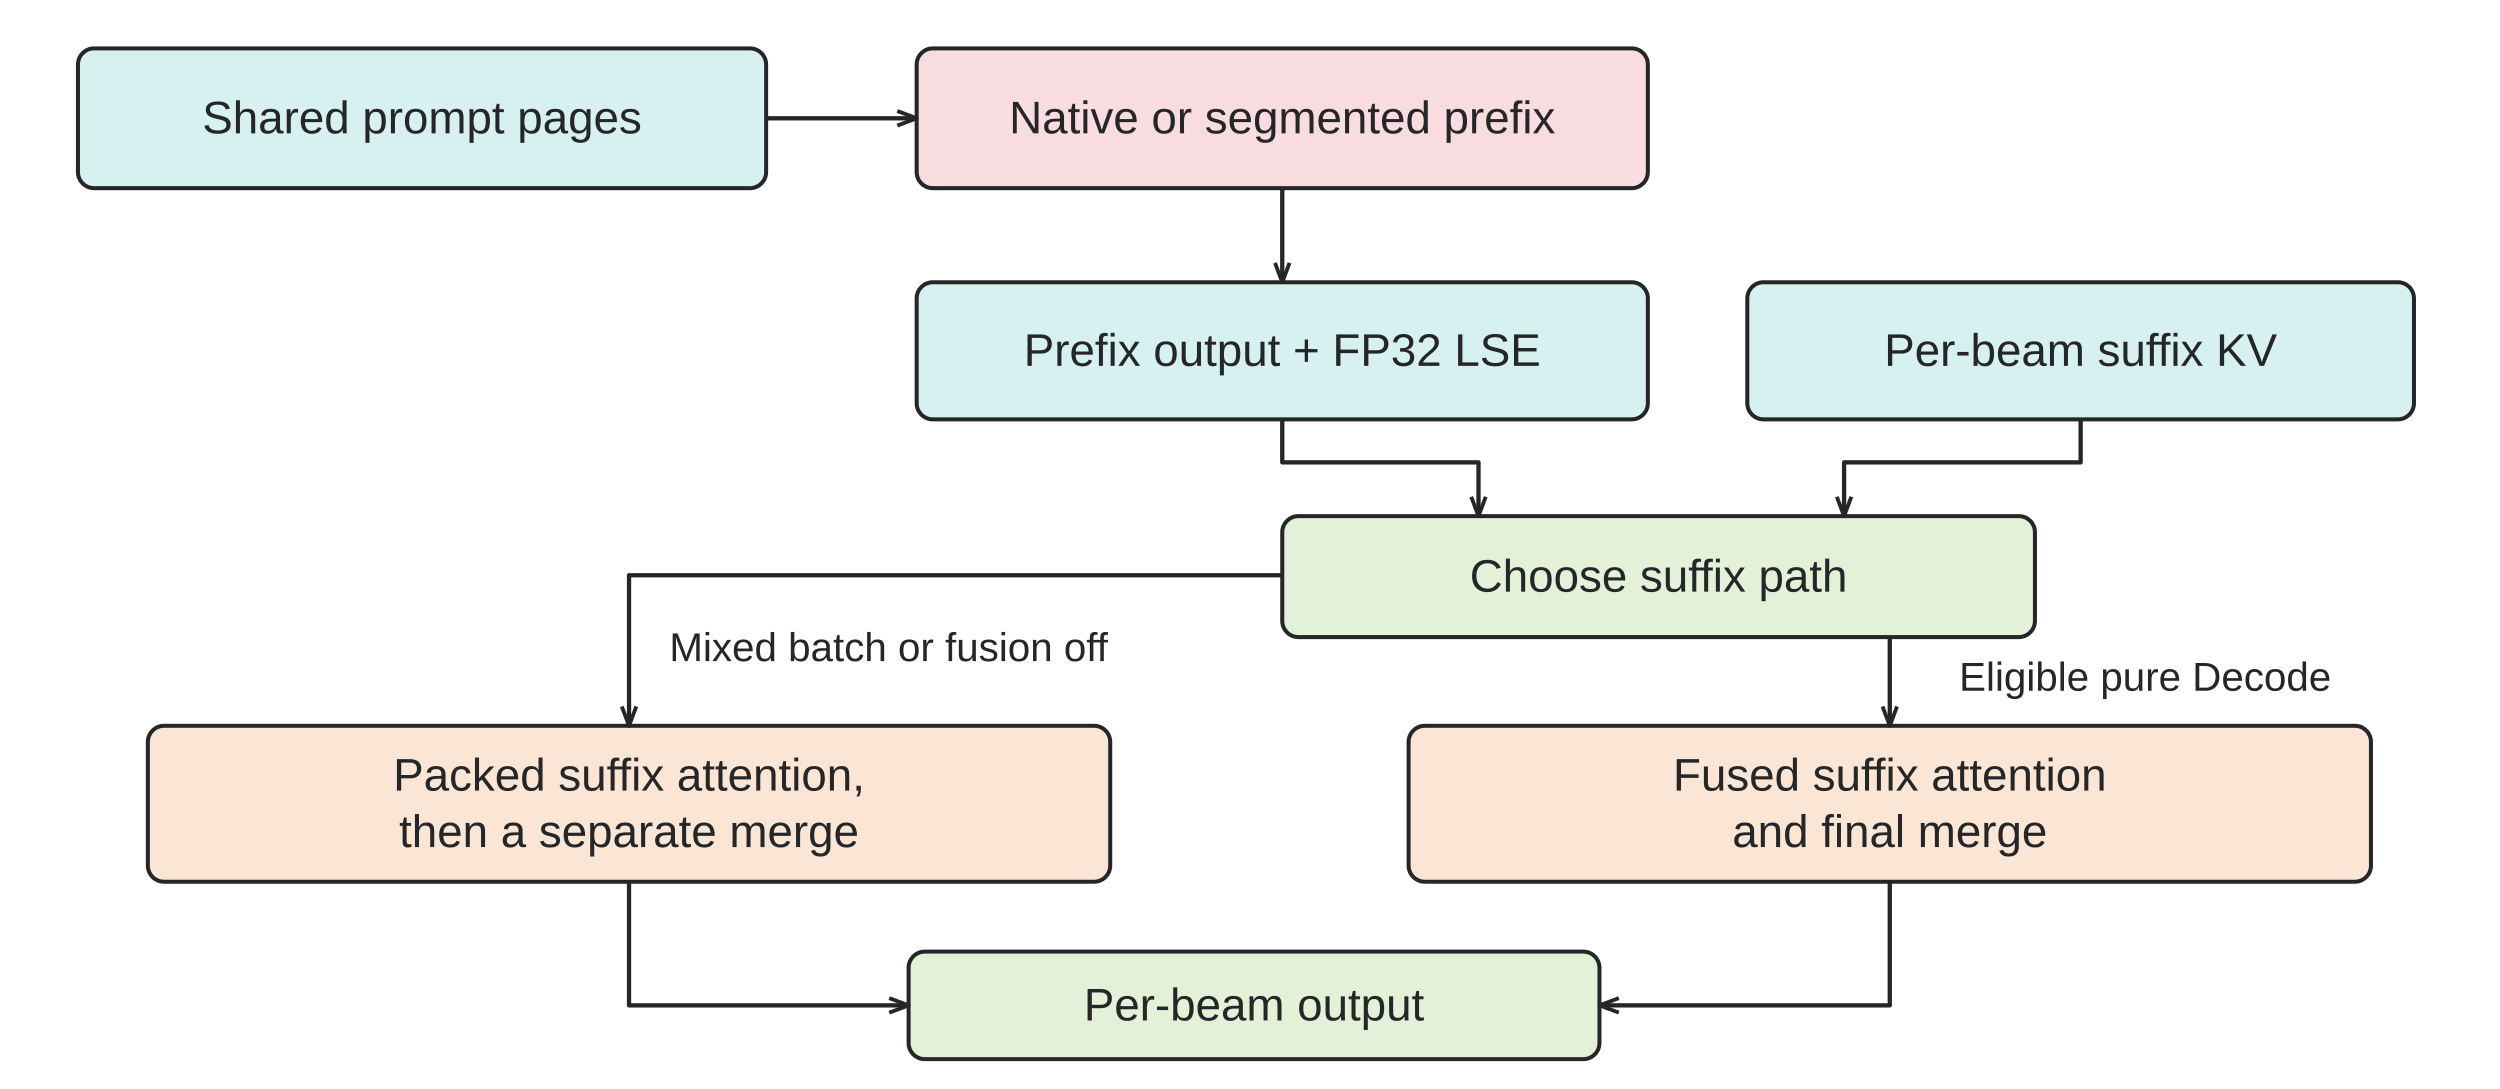
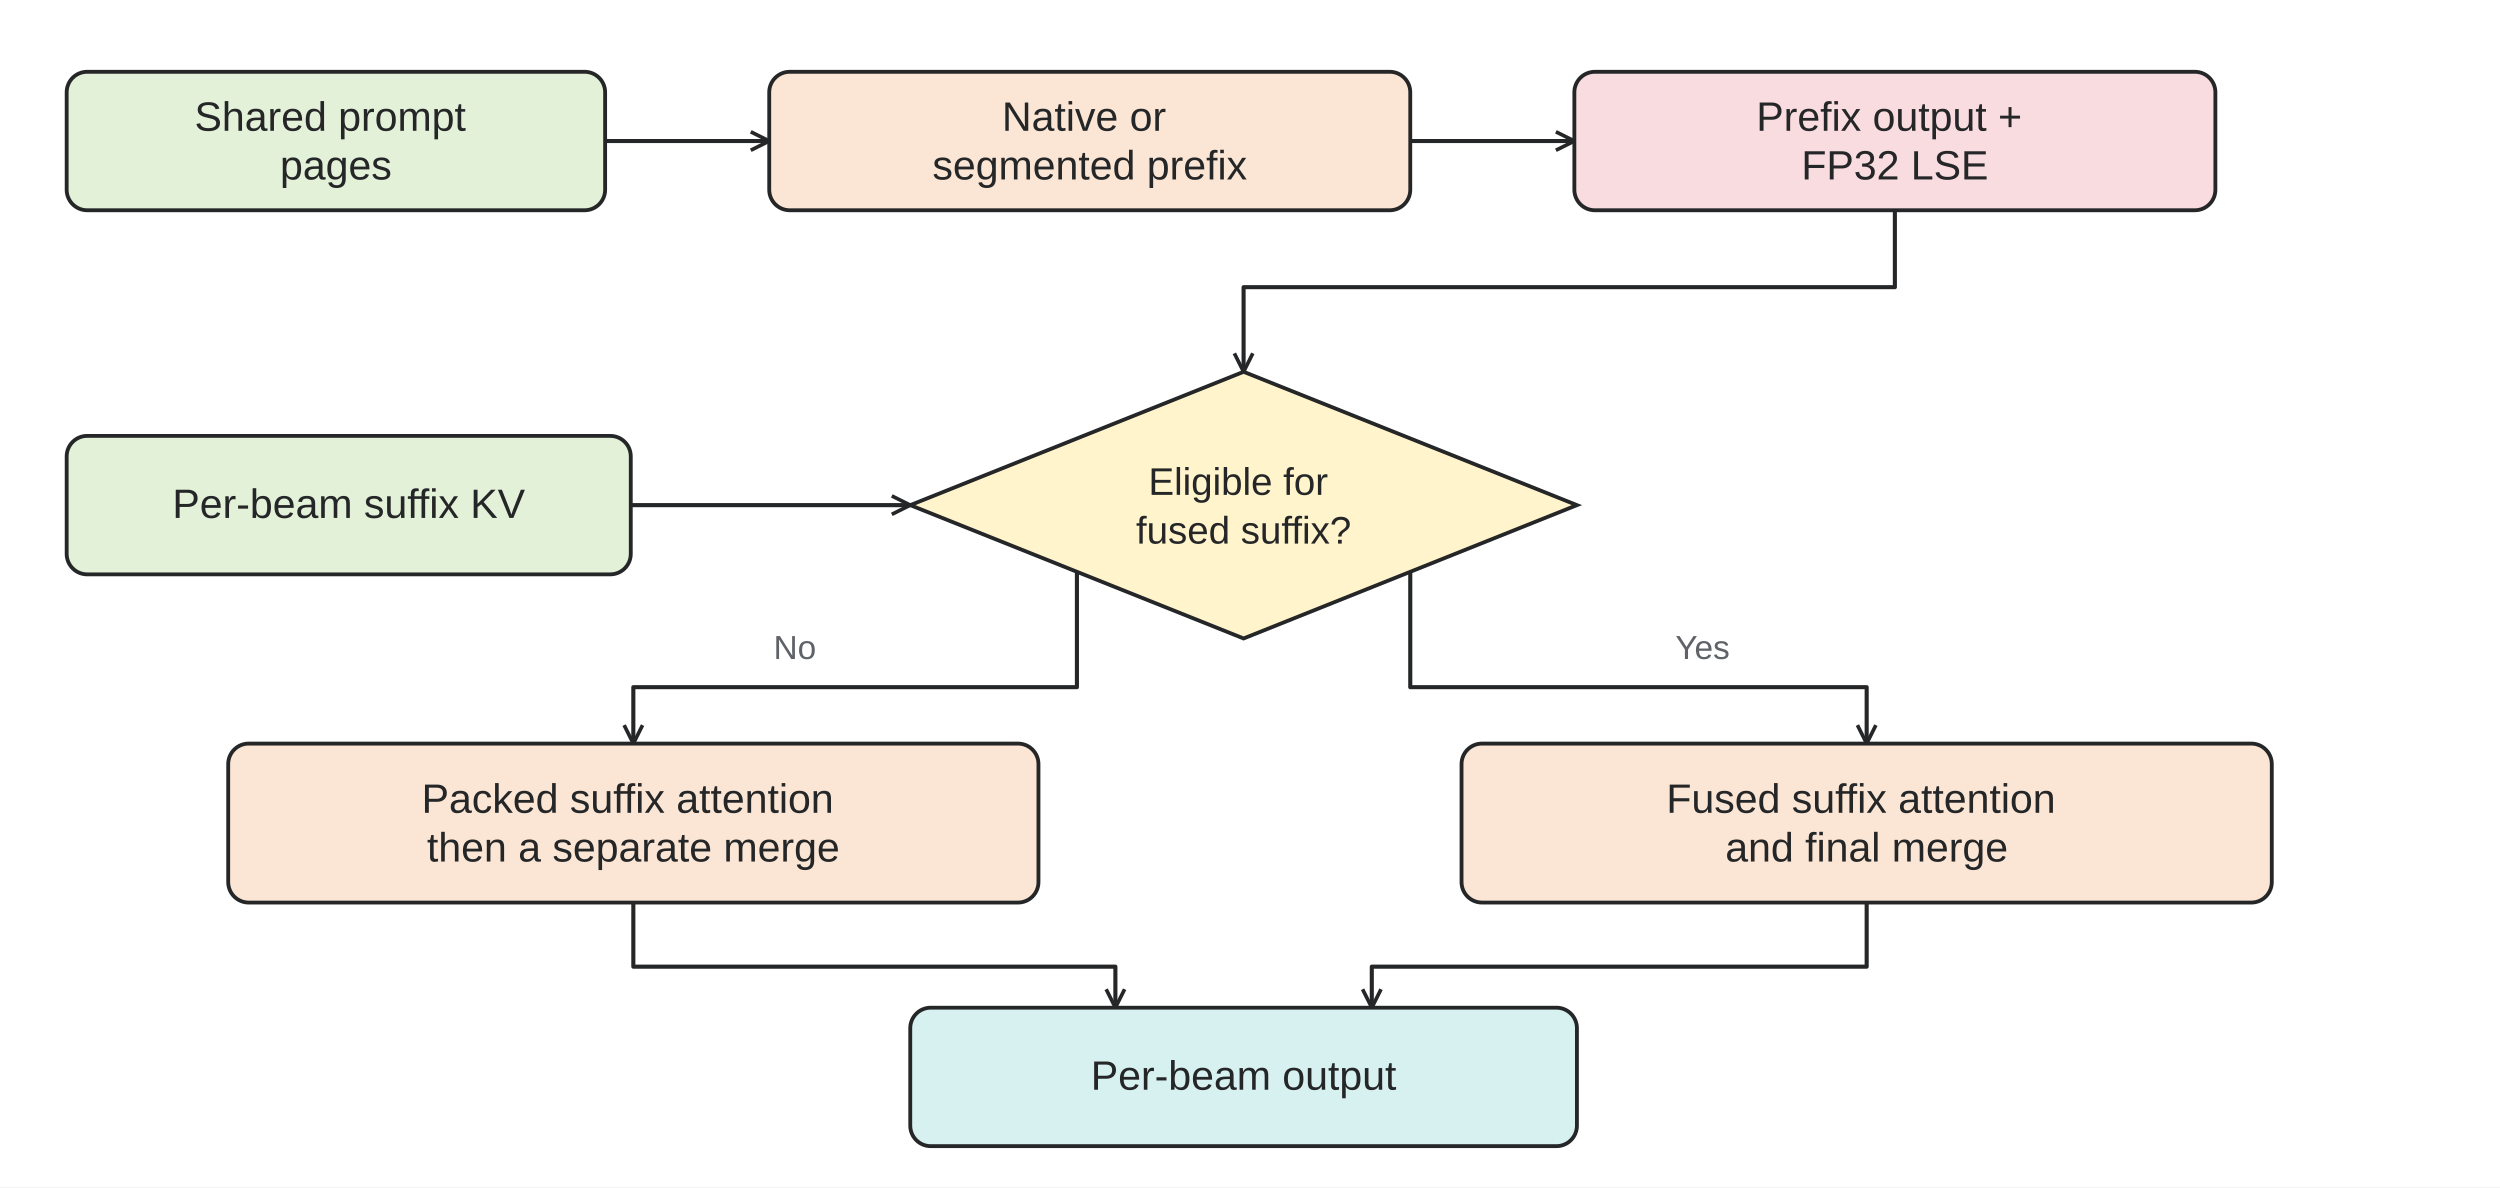
- <svg xmlns="http://www.w3.org/2000/svg" width="930" height="405" viewBox="0 0 930 405" role="img" aria-labelledby="title desc">
+ <svg xmlns="http://www.w3.org/2000/svg" width="975" height="463" viewBox="0 0 975 463" role="img" aria-labelledby="title desc">
  <defs>
-     <marker id="arrow" viewBox="0 0 10 8" refX="9" refY="4" markerWidth="9" markerHeight="8" orient="auto" markerUnits="userSpaceOnUse">
-       <path d="M 1 1 L 9 4 L 1 7" fill="none" stroke="#252627" stroke-width="1.6" stroke-linejoin="round" />
+     <marker id="arrow" viewBox="0 0 10 10" refX="9" refY="5" markerWidth="9" markerHeight="9" orient="auto" markerUnits="userSpaceOnUse">
+       <path d="M 1 1 L 9 5 L 1 9" fill="none" stroke="#252627" stroke-width="1.6" stroke-linejoin="round" />
    </marker>
  </defs>
-   <rect width="930" height="405" fill="#ffffff" />
+   <rect width="975" height="463" fill="#ffffff" />
  <g font-family="Arial, Helvetica, sans-serif" fill="#252627">
-     <rect x="29" y="18" width="256" height="52" fill="#d7f1f1" stroke="#252627" stroke-width="1.5" rx="6" />
-     <text x="157.0" y="49.61" font-size="17" font-weight="400" text-anchor="middle">Shared prompt pages</text>
-     <rect x="341" y="18" width="272" height="52" fill="#f9dce0" stroke="#252627" stroke-width="1.5" rx="6" />
-     <text x="477.0" y="49.61" font-size="17" font-weight="400" text-anchor="middle">Native or segmented prefix</text>
-     <rect x="341" y="105" width="272" height="51" fill="#d7f1f1" stroke="#252627" stroke-width="1.5" rx="6" />
-     <text x="477.0" y="136.11" font-size="17" font-weight="400" text-anchor="middle">Prefix output + FP32 LSE</text>
-     <rect x="650" y="105" width="248" height="51" fill="#d7f1f1" stroke="#252627" stroke-width="1.5" rx="6" />
-     <text x="774.0" y="136.11" font-size="17" font-weight="400" text-anchor="middle">Per-beam suffix KV</text>
-     <rect x="477" y="192" width="280" height="45" fill="#e3f1d9" stroke="#252627" stroke-width="1.5" rx="6" />
-     <text x="617.0" y="220.11" font-size="17" font-weight="400" text-anchor="middle">Choose suffix path</text>
-     <rect x="55" y="270" width="358" height="58" fill="#fbe6d5" stroke="#252627" stroke-width="1.5" rx="6" />
-     <text x="234.0" y="294.11" font-size="17" font-weight="400" text-anchor="middle">Packed suffix attention,</text>
-     <text x="234.0" y="315.11" font-size="17" font-weight="400" text-anchor="middle">then a separate merge</text>
-     <rect x="524" y="270" width="358" height="58" fill="#fbe6d5" stroke="#252627" stroke-width="1.5" rx="6" />
-     <text x="703.0" y="294.11" font-size="17" font-weight="400" text-anchor="middle">Fused suffix attention</text>
-     <text x="703.0" y="315.11" font-size="17" font-weight="400" text-anchor="middle">and final merge</text>
-     <rect x="338" y="354" width="257" height="40" fill="#e3f1d9" stroke="#252627" stroke-width="1.5" rx="6" />
-     <text x="466.5" y="379.61" font-size="17" font-weight="400" text-anchor="middle">Per-beam output</text>
-     <path d="M 285,44 L 341,44" fill="none" stroke="#252627" stroke-width="1.6" stroke-linejoin="round" marker-end="url(#arrow)" />
-     <path d="M 477,70 L 477,105" fill="none" stroke="#252627" stroke-width="1.6" stroke-linejoin="round" marker-end="url(#arrow)" />
-     <path d="M 477,156 L 477,172 L 550,172 L 550,192" fill="none" stroke="#252627" stroke-width="1.6" stroke-linejoin="round" marker-end="url(#arrow)" />
-     <path d="M 774,156 L 774,172 L 686,172 L 686,192" fill="none" stroke="#252627" stroke-width="1.6" stroke-linejoin="round" marker-end="url(#arrow)" />
-     <path d="M 477,214 L 234,214 L 234,270" fill="none" stroke="#252627" stroke-width="1.6" stroke-linejoin="round" marker-end="url(#arrow)" />
-     <text x="249" y="245.95" font-size="15" font-weight="400" text-anchor="start">Mixed batch or fusion off</text>
-     <path d="M 703,237 L 703,270" fill="none" stroke="#252627" stroke-width="1.6" stroke-linejoin="round" marker-end="url(#arrow)" />
-     <text x="798" y="256.95" font-size="15" font-weight="400" text-anchor="middle">Eligible pure Decode</text>
-     <path d="M 234,328 L 234,374 L 338,374" fill="none" stroke="#252627" stroke-width="1.6" stroke-linejoin="round" marker-end="url(#arrow)" />
-     <path d="M 703,328 L 703,374 L 595,374" fill="none" stroke="#252627" stroke-width="1.6" stroke-linejoin="round" marker-end="url(#arrow)" />
+     <path d="M 236 55 H 300" fill="none" stroke="#252627" stroke-width="1.6" stroke-linejoin="round" marker-end="url(#arrow)" />
+     <path d="M 550 55 H 614" fill="none" stroke="#252627" stroke-width="1.6" stroke-linejoin="round" marker-end="url(#arrow)" />
+     <path d="M 739 82 V 112 H 485 V 145" fill="none" stroke="#252627" stroke-width="1.6" stroke-linejoin="round" marker-end="url(#arrow)" />
+     <path d="M 246 197 H 355" fill="none" stroke="#252627" stroke-width="1.6" stroke-linejoin="round" marker-end="url(#arrow)" />
+     <path d="M 420 223 V 268 H 247 V 290" fill="none" stroke="#252627" stroke-width="1.6" stroke-linejoin="round" marker-end="url(#arrow)" />
+     <path d="M 550 223 V 268 H 728 V 290" fill="none" stroke="#252627" stroke-width="1.6" stroke-linejoin="round" marker-end="url(#arrow)" />
+     <path d="M 247 352 V 377 H 435 V 393" fill="none" stroke="#252627" stroke-width="1.6" stroke-linejoin="round" marker-end="url(#arrow)" />
+     <path d="M 728 352 V 377 H 535 V 393" fill="none" stroke="#252627" stroke-width="1.6" stroke-linejoin="round" marker-end="url(#arrow)" />
+     <rect x="26" y="28" width="210" height="54" rx="8" fill="#e3f1d9" stroke="#252627" stroke-width="1.5" />
+     <text x="131" y="51" font-size="16" text-anchor="middle" fill="#252627">
+       <tspan x="131" dy="0">Shared prompt</tspan>
+       <tspan x="131" dy="19">pages</tspan>
+     </text>
+     <rect x="300" y="28" width="250" height="54" rx="8" fill="#fbe6d5" stroke="#252627" stroke-width="1.5" />
+     <text x="425" y="51" font-size="16" text-anchor="middle" fill="#252627">
+       <tspan x="425" dy="0">Native or</tspan>
+       <tspan x="425" dy="19">segmented prefix</tspan>
+     </text>
+     <rect x="614" y="28" width="250" height="54" rx="8" fill="#f9dce0" stroke="#252627" stroke-width="1.5" />
+     <text x="739" y="51" font-size="16" text-anchor="middle" fill="#252627">
+       <tspan x="739" dy="0">Prefix output +</tspan>
+       <tspan x="739" dy="19">FP32 LSE</tspan>
+     </text>
+     <rect x="26" y="170" width="220" height="54" rx="8" fill="#e3f1d9" stroke="#252627" stroke-width="1.5" />
+     <text x="136" y="202" font-size="16" text-anchor="middle" fill="#252627">Per-beam suffix KV</text>
+     <polygon points="485,145 615,197 485,249 355,197" fill="#fff4cc" stroke="#252627" stroke-width="1.5" />
+     <text x="485" y="193" font-size="15" text-anchor="middle" fill="#252627">
+       <tspan x="485" dy="0">Eligible for</tspan>
+       <tspan x="485" dy="19">fused suffix?</tspan>
+     </text>
+     <rect x="89" y="290" width="316" height="62" rx="8" fill="#fbe6d5" stroke="#252627" stroke-width="1.5" />
+     <text x="247" y="317" font-size="16" text-anchor="middle" fill="#252627">
+       <tspan x="247" dy="0">Packed suffix attention</tspan>
+       <tspan x="247" dy="19">then a separate merge</tspan>
+     </text>
+     <rect x="570" y="290" width="316" height="62" rx="8" fill="#fbe6d5" stroke="#252627" stroke-width="1.5" />
+     <text x="728" y="317" font-size="16" text-anchor="middle" fill="#252627">
+       <tspan x="728" dy="0">Fused suffix attention</tspan>
+       <tspan x="728" dy="19">and final merge</tspan>
+     </text>
+     <rect x="355" y="393" width="260" height="54" rx="8" fill="#d7f1f1" stroke="#252627" stroke-width="1.5" />
+     <text x="485" y="425" font-size="16" text-anchor="middle" fill="#252627">Per-beam output</text>
+     <text x="310" y="257" font-size="13" text-anchor="middle" fill="#5f6368">No</text>
+     <text x="664" y="257" font-size="13" text-anchor="middle" fill="#5f6368">Yes</text>
  </g>
</svg>
